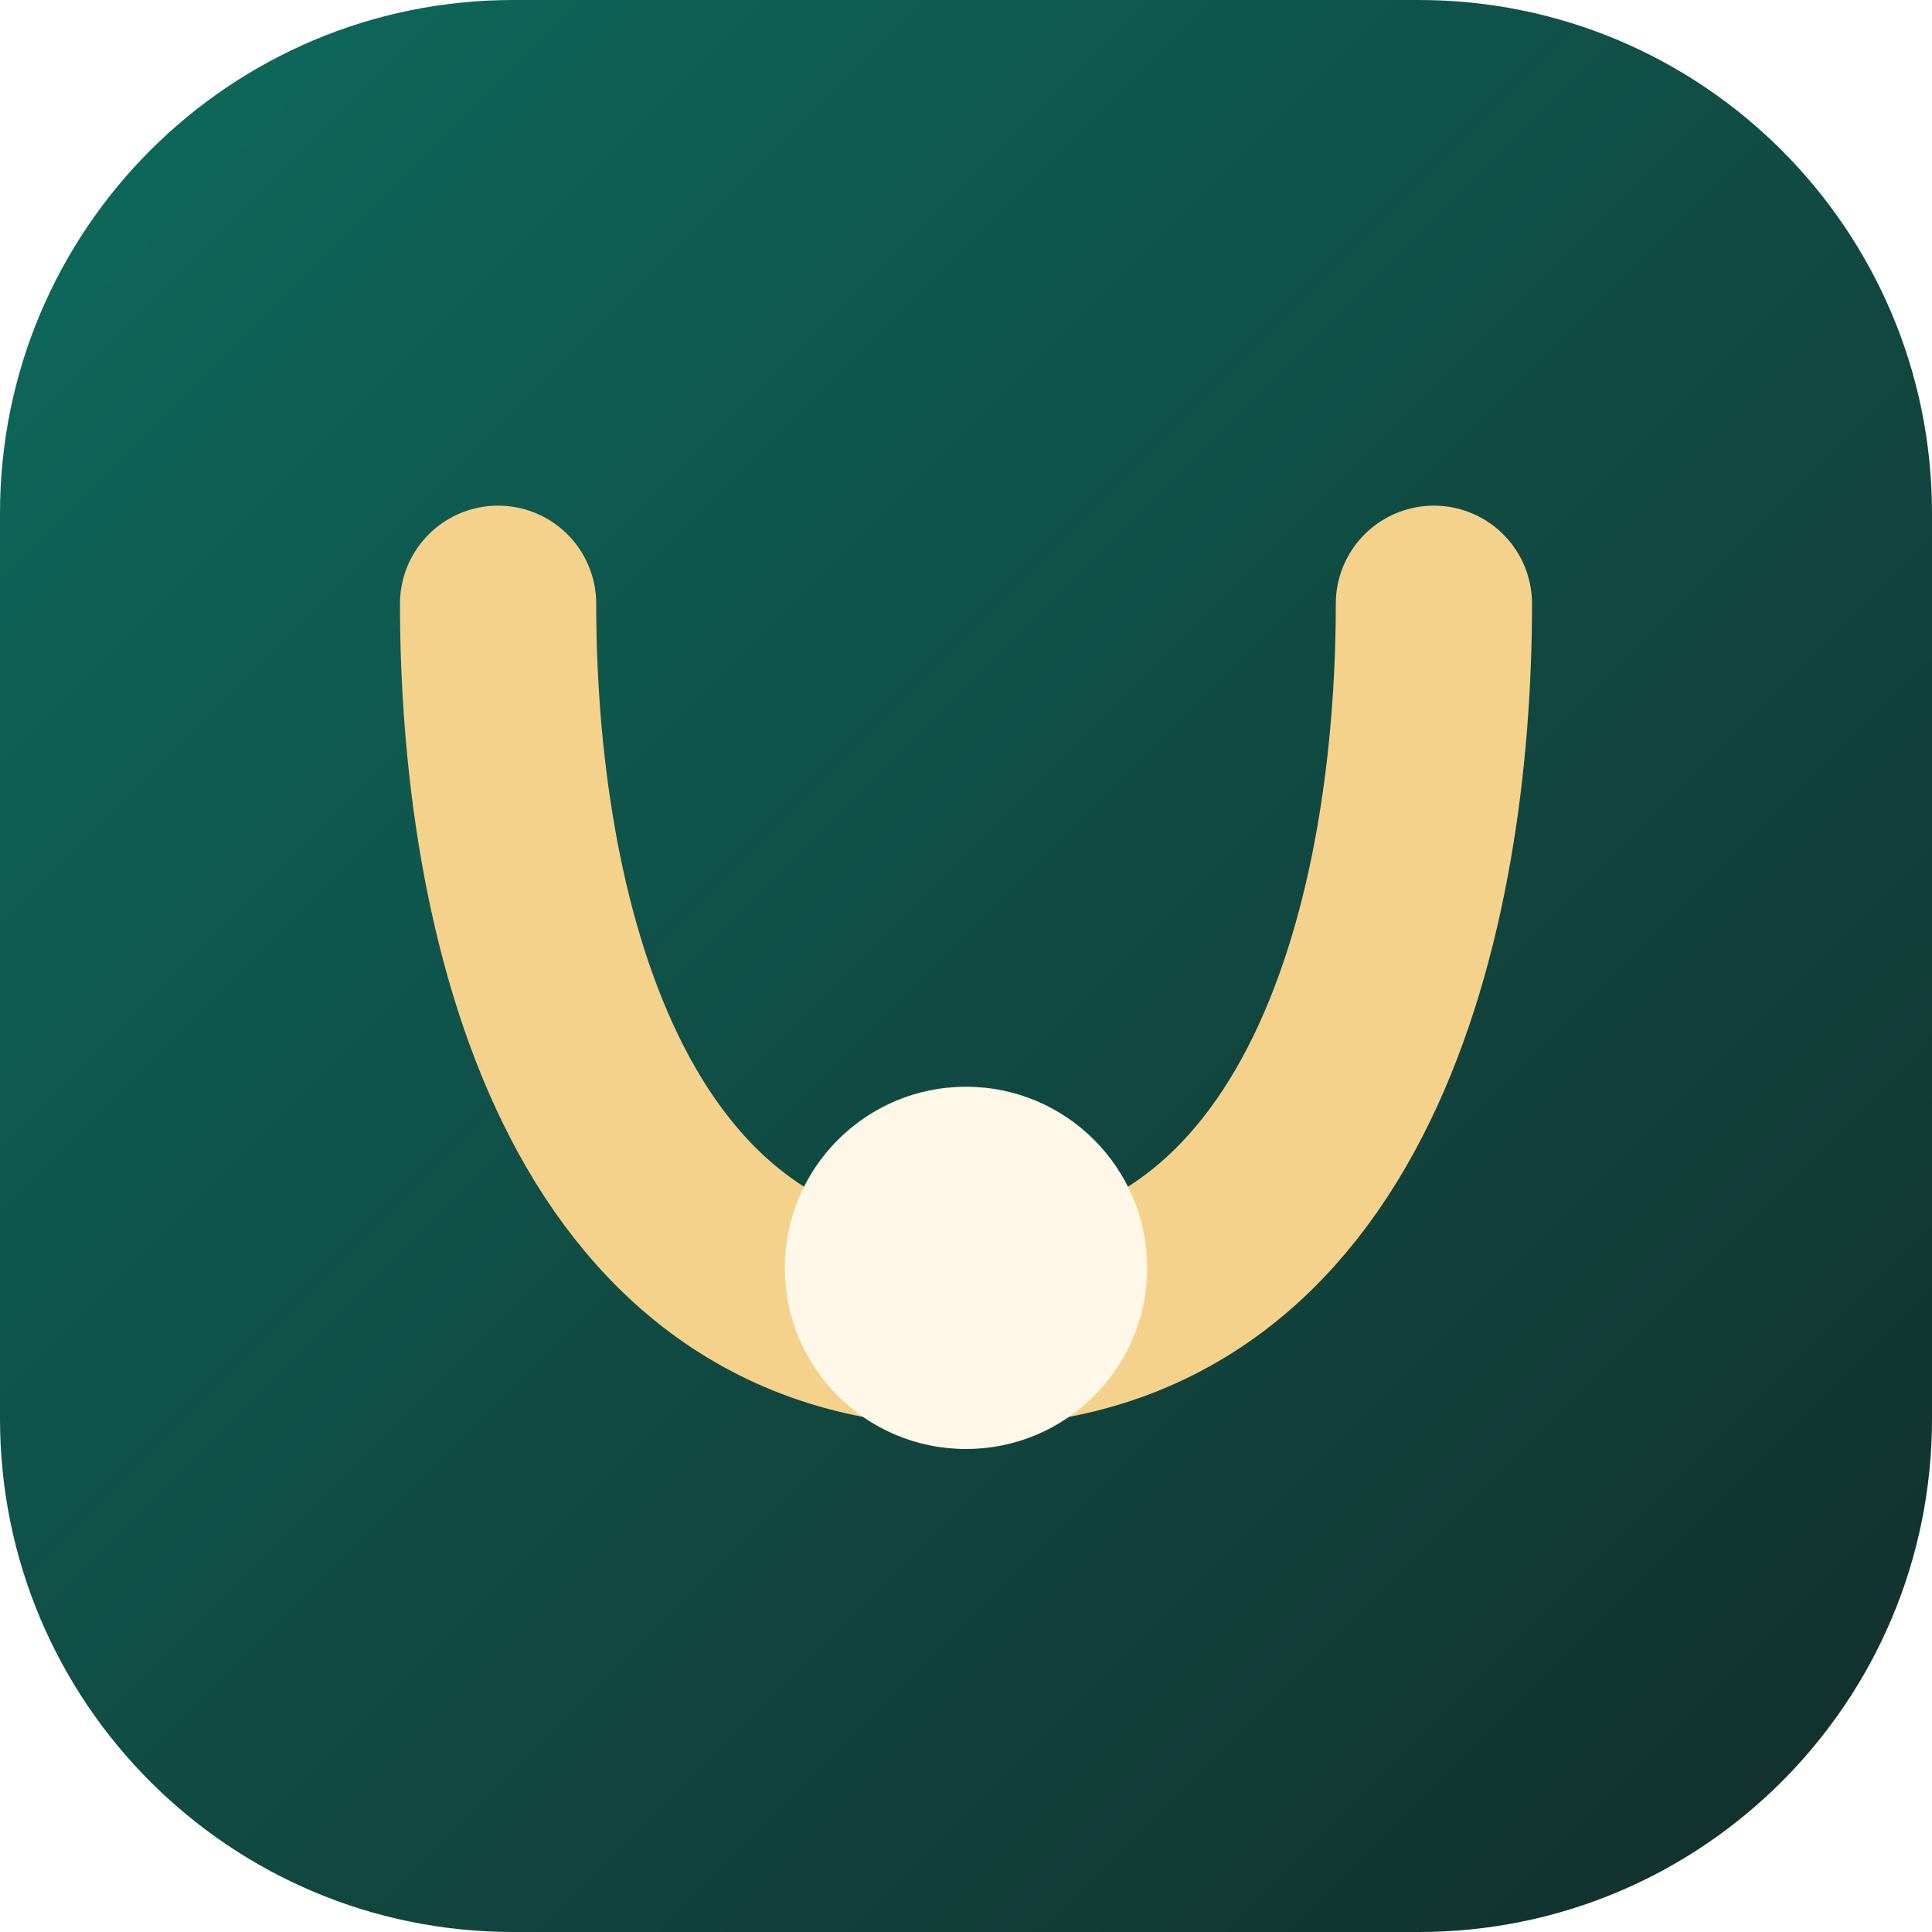
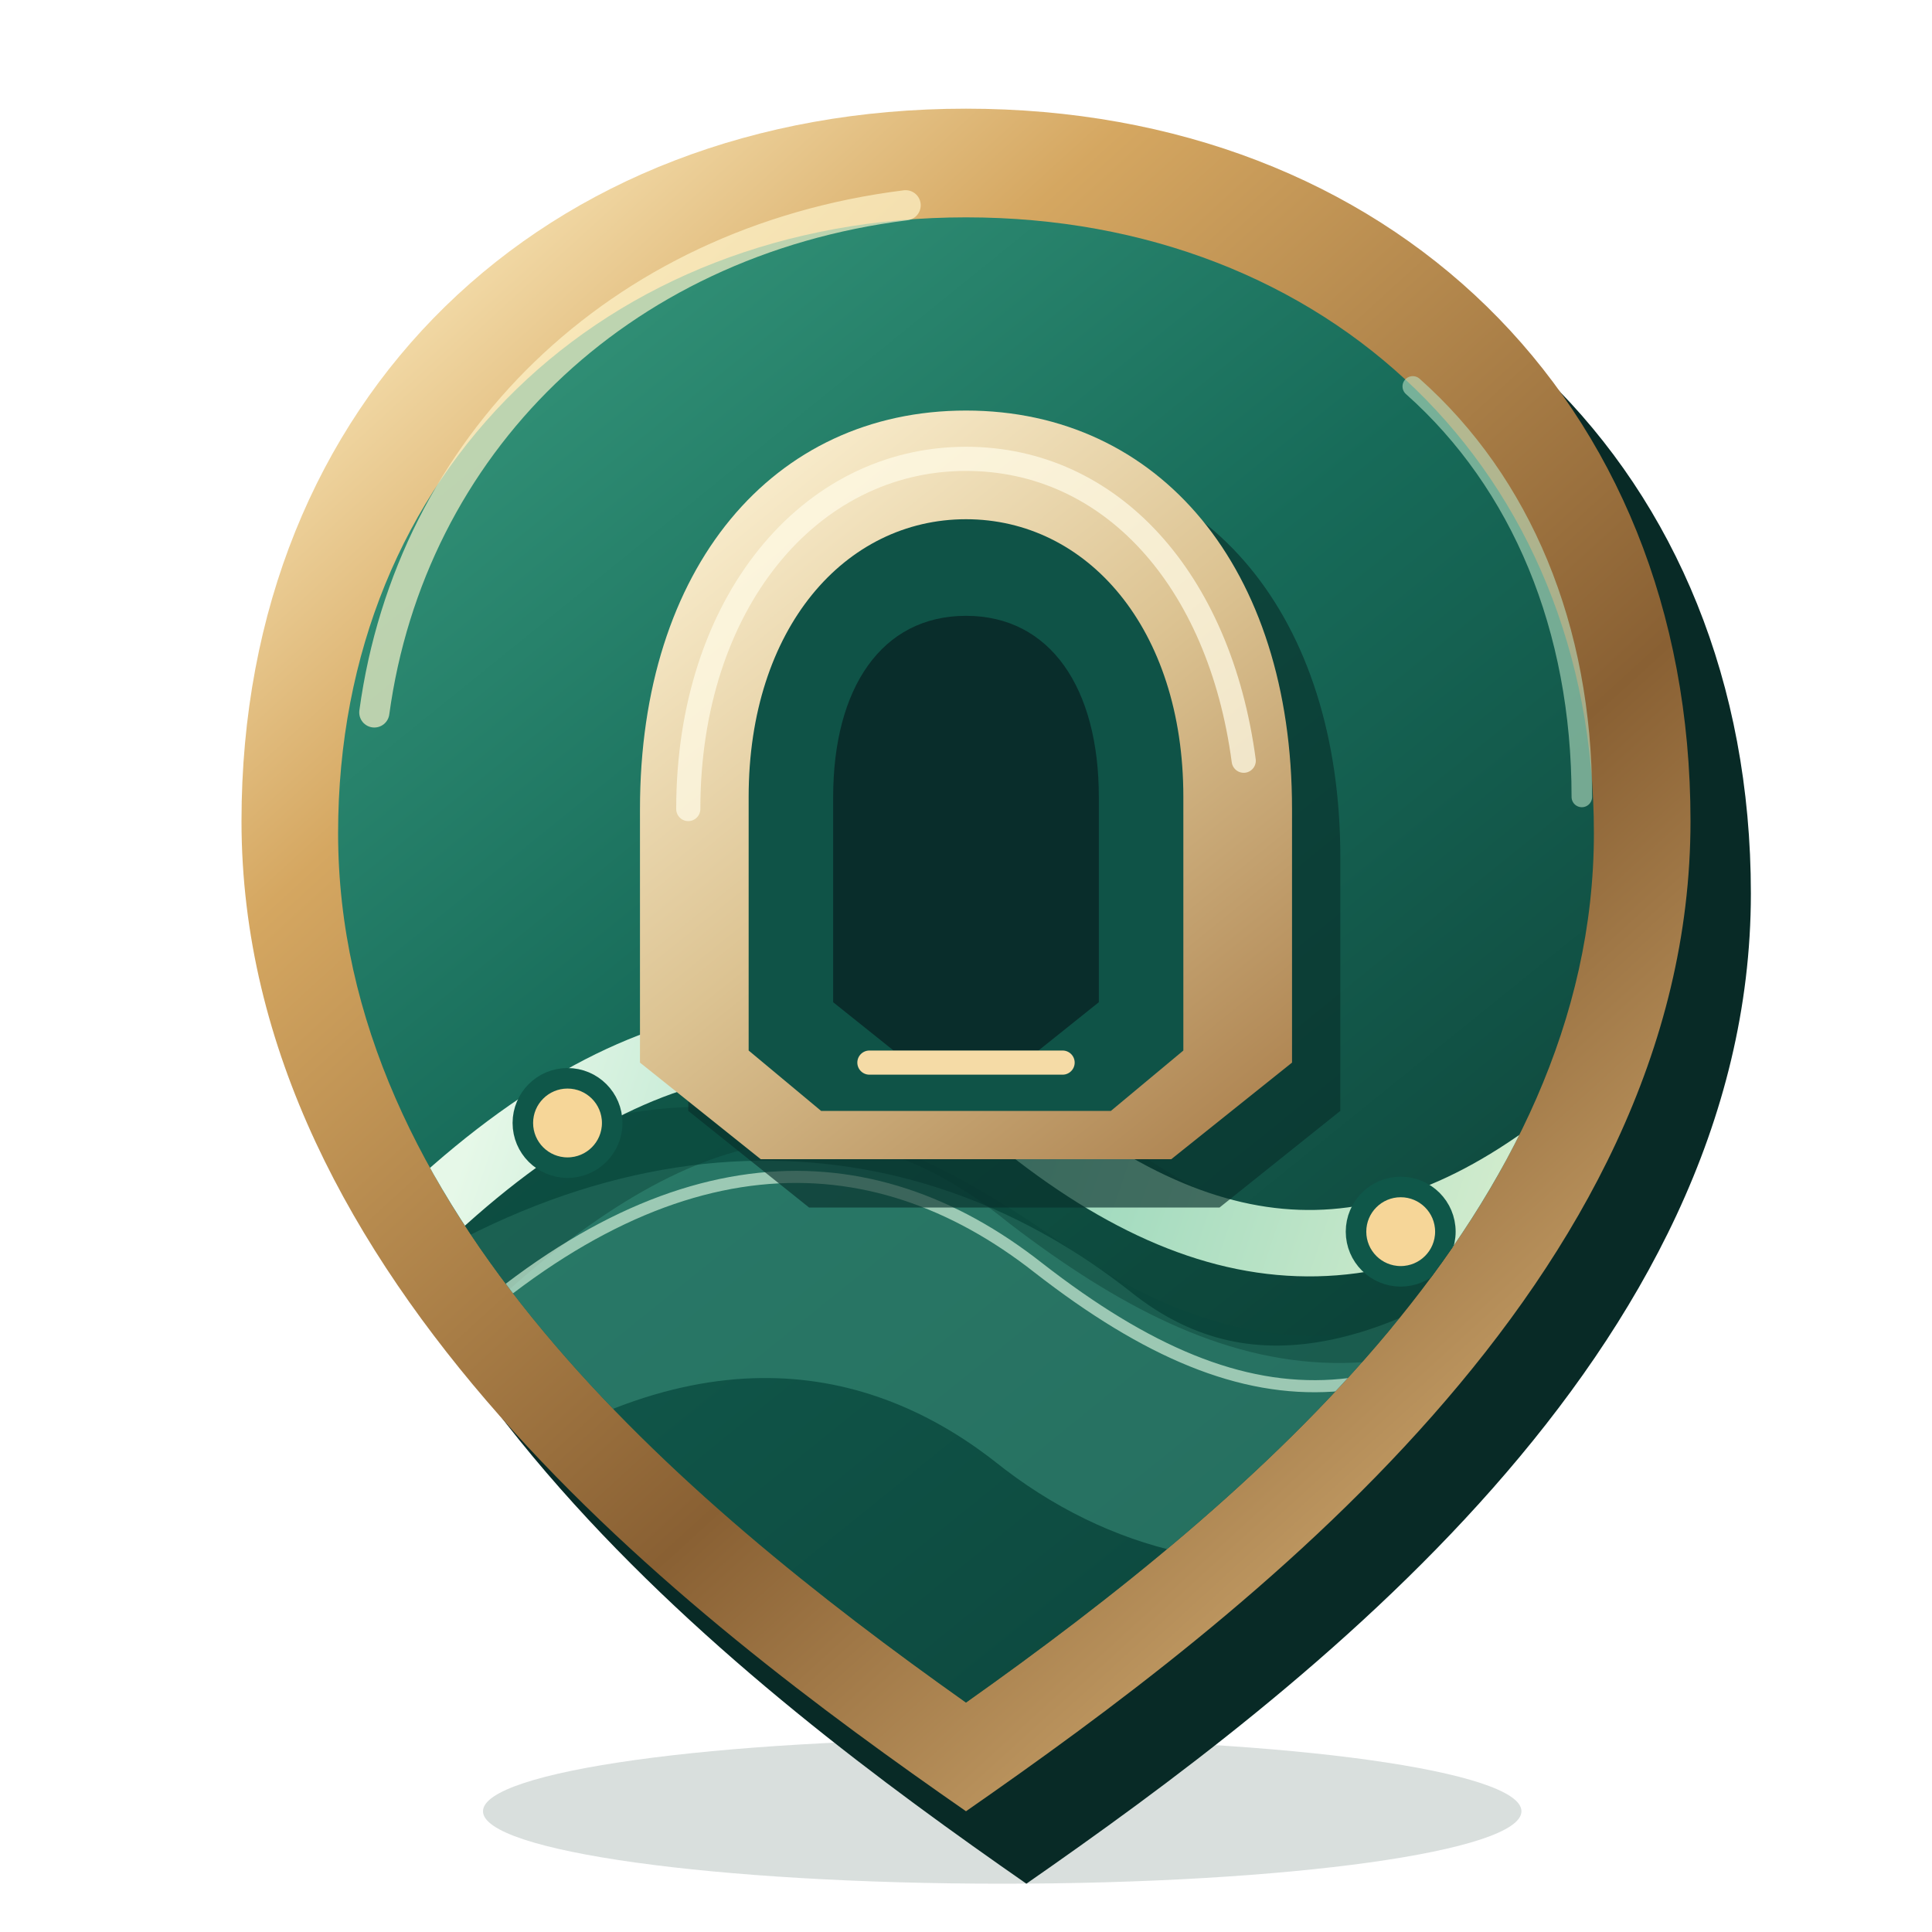
- <svg xmlns="http://www.w3.org/2000/svg" viewBox="0 0 128 128">
+ <svg xmlns="http://www.w3.org/2000/svg" viewBox="0 0 160 160" fill="none">
  <defs>
-     <linearGradient id="g" x1="0" y1="0" x2="1" y2="1">
-       <stop stop-color="#0d6b5e" />
-       <stop offset="1" stop-color="#132d2a" />
+     <linearGradient id="edge" x1="26" y1="17" x2="139" y2="141" gradientUnits="userSpaceOnUse">
+       <stop stop-color="#FFF0C5" />
+       <stop offset=".24" stop-color="#D5A761" />
+       <stop offset=".61" stop-color="#896033" />
+       <stop offset="1" stop-color="#E7C284" />
    </linearGradient>
+     <linearGradient id="face" x1="31" y1="22" x2="124" y2="137" gradientUnits="userSpaceOnUse">
+       <stop stop-color="#389A7E" />
+       <stop offset=".43" stop-color="#176B59" />
+       <stop offset="1" stop-color="#0C3A32" />
+     </linearGradient>
+     <linearGradient id="arch" x1="54" y1="37" x2="104" y2="99" gradientUnits="userSpaceOnUse">
+       <stop stop-color="#FFF5D8" />
+       <stop offset=".48" stop-color="#DCC392" />
+       <stop offset="1" stop-color="#A87C49" />
+     </linearGradient>
+     <linearGradient id="river" x1="40" y1="91" x2="123" y2="119" gradientUnits="userSpaceOnUse">
+       <stop stop-color="#E6F8E8" />
+       <stop offset=".5" stop-color="#98D7BC" />
+       <stop offset="1" stop-color="#D8EECF" />
+     </linearGradient>
+     <clipPath id="inside">
+       <path d="M80 18c-30 0-52 21-52 51 0 31 28 55 52 72 24-17 52-41 52-72 0-30-22-51-52-51Z" />
+     </clipPath>
  </defs>
-   <rect width="128" height="128" rx="34" fill="url(#g)" />
-   <path d="M33 40c0 20 6 48 31 48s31-28 31-48" fill="none" stroke="#f5d28b" stroke-width="13" stroke-linecap="round" />
-   <circle cx="64" cy="84" r="12" fill="#fff8e8" />
+   <ellipse cx="83" cy="150" rx="43" ry="6" fill="#0D3029" opacity=".16" />
+   <path d="M80 11c-35 0-60 24-60 59 0 38 37 66 60 82 23-16 60-44 60-82 0-35-25-59-60-59Z" fill="#082A26" transform="translate(5 4)" />
+   <path d="M80 9c-35 0-60 24-60 59 0 38 37 66 60 82 23-16 60-44 60-82 0-35-25-59-60-59Z" fill="url(#edge)" />
+   <path d="M80 18c-30 0-52 21-52 51 0 31 28 55 52 72 24-17 52-41 52-72 0-30-22-51-52-51Z" fill="url(#face)" />
+   <g clip-path="url(#inside)">
+     <path d="M25 109c25-28 49-16 63-6 18 13 35 9 51-9v56H20v-41Z" fill="#0D4E42" opacity=".57" />
+     <path d="M31 118c23-18 43-15 57-4 15 12 33 6 49-8" stroke="#47A28B" stroke-width="18" opacity=".43" />
+     <path d="M36 105c19-18 35-21 51-8 17 13 30 15 47-1" stroke="#06392F" stroke-width="11" opacity=".38" />
+     <path d="M35 101c19-18 36-19 51-7 17 13 32 12 49-4" stroke="url(#river)" stroke-width="5.5" stroke-linecap="round" />
+     <path d="M36 112c19-18 36-18 50-7 18 14 31 13 48-3" stroke="#CDEDD5" stroke-width="1" opacity=".7" />
+     <circle cx="47" cy="93" r="3.7" fill="#F6D698" stroke="#0F5749" stroke-width="1.7" />
+     <circle cx="116" cy="102" r="3.7" fill="#F6D698" stroke="#0F5749" stroke-width="1.7" />
+   </g>
+   <path d="M53 88V67c0-20 11-33 27-33s27 13 27 33v21l-10 8H63L53 88Z" fill="#082F2B" opacity=".65" transform="translate(4 4)" />
+   <path d="M53 88V67c0-20 11-33 27-33s27 13 27 33v21l-10 8H63L53 88Z" fill="url(#arch)" />
+   <path d="M62 87V66c0-14 8-23 18-23s18 9 18 23v21l-6 5H68l-6-5Z" fill="#0F5347" />
+   <path d="M69 83V66c0-9 4-15 11-15s11 6 11 15v17l-5 4H74l-5-4Z" fill="#092D2B" />
+   <path d="M57 67c0-17 10-29 23-29 12 0 21 10 23 25" stroke="#FFFBE7" stroke-width="2" stroke-linecap="round" opacity=".73" />
+   <path d="M72 88h16" stroke="#F5DBA6" stroke-width="2" stroke-linecap="round" />
+   <path d="M31 59c3-22 20-39 44-42" stroke="#FFF5CB" stroke-width="2.5" stroke-linecap="round" opacity=".68" />
+   <path d="M117 32c9 8 14 20 14 34" stroke="#BCE3C6" stroke-width="1.7" stroke-linecap="round" opacity=".58" />
</svg>
